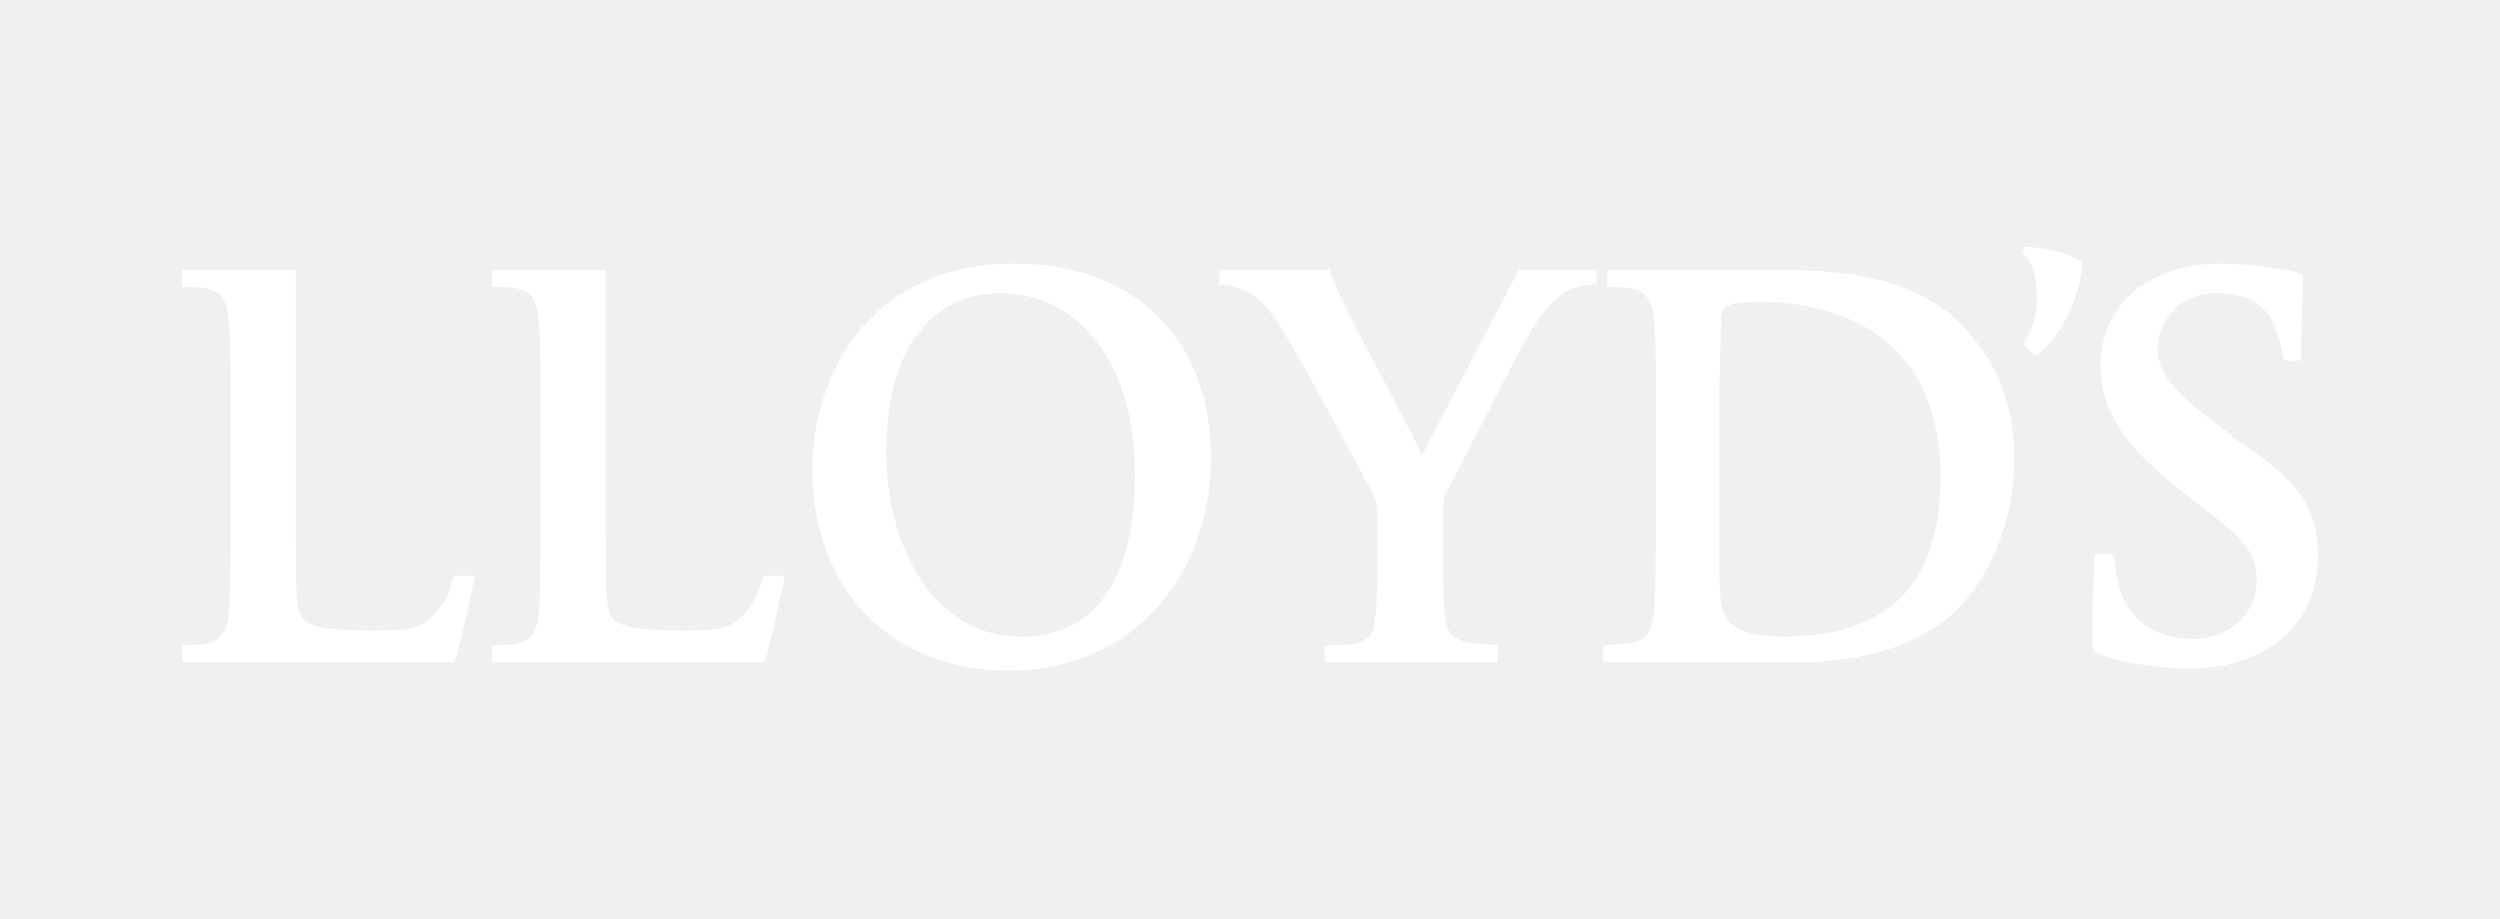
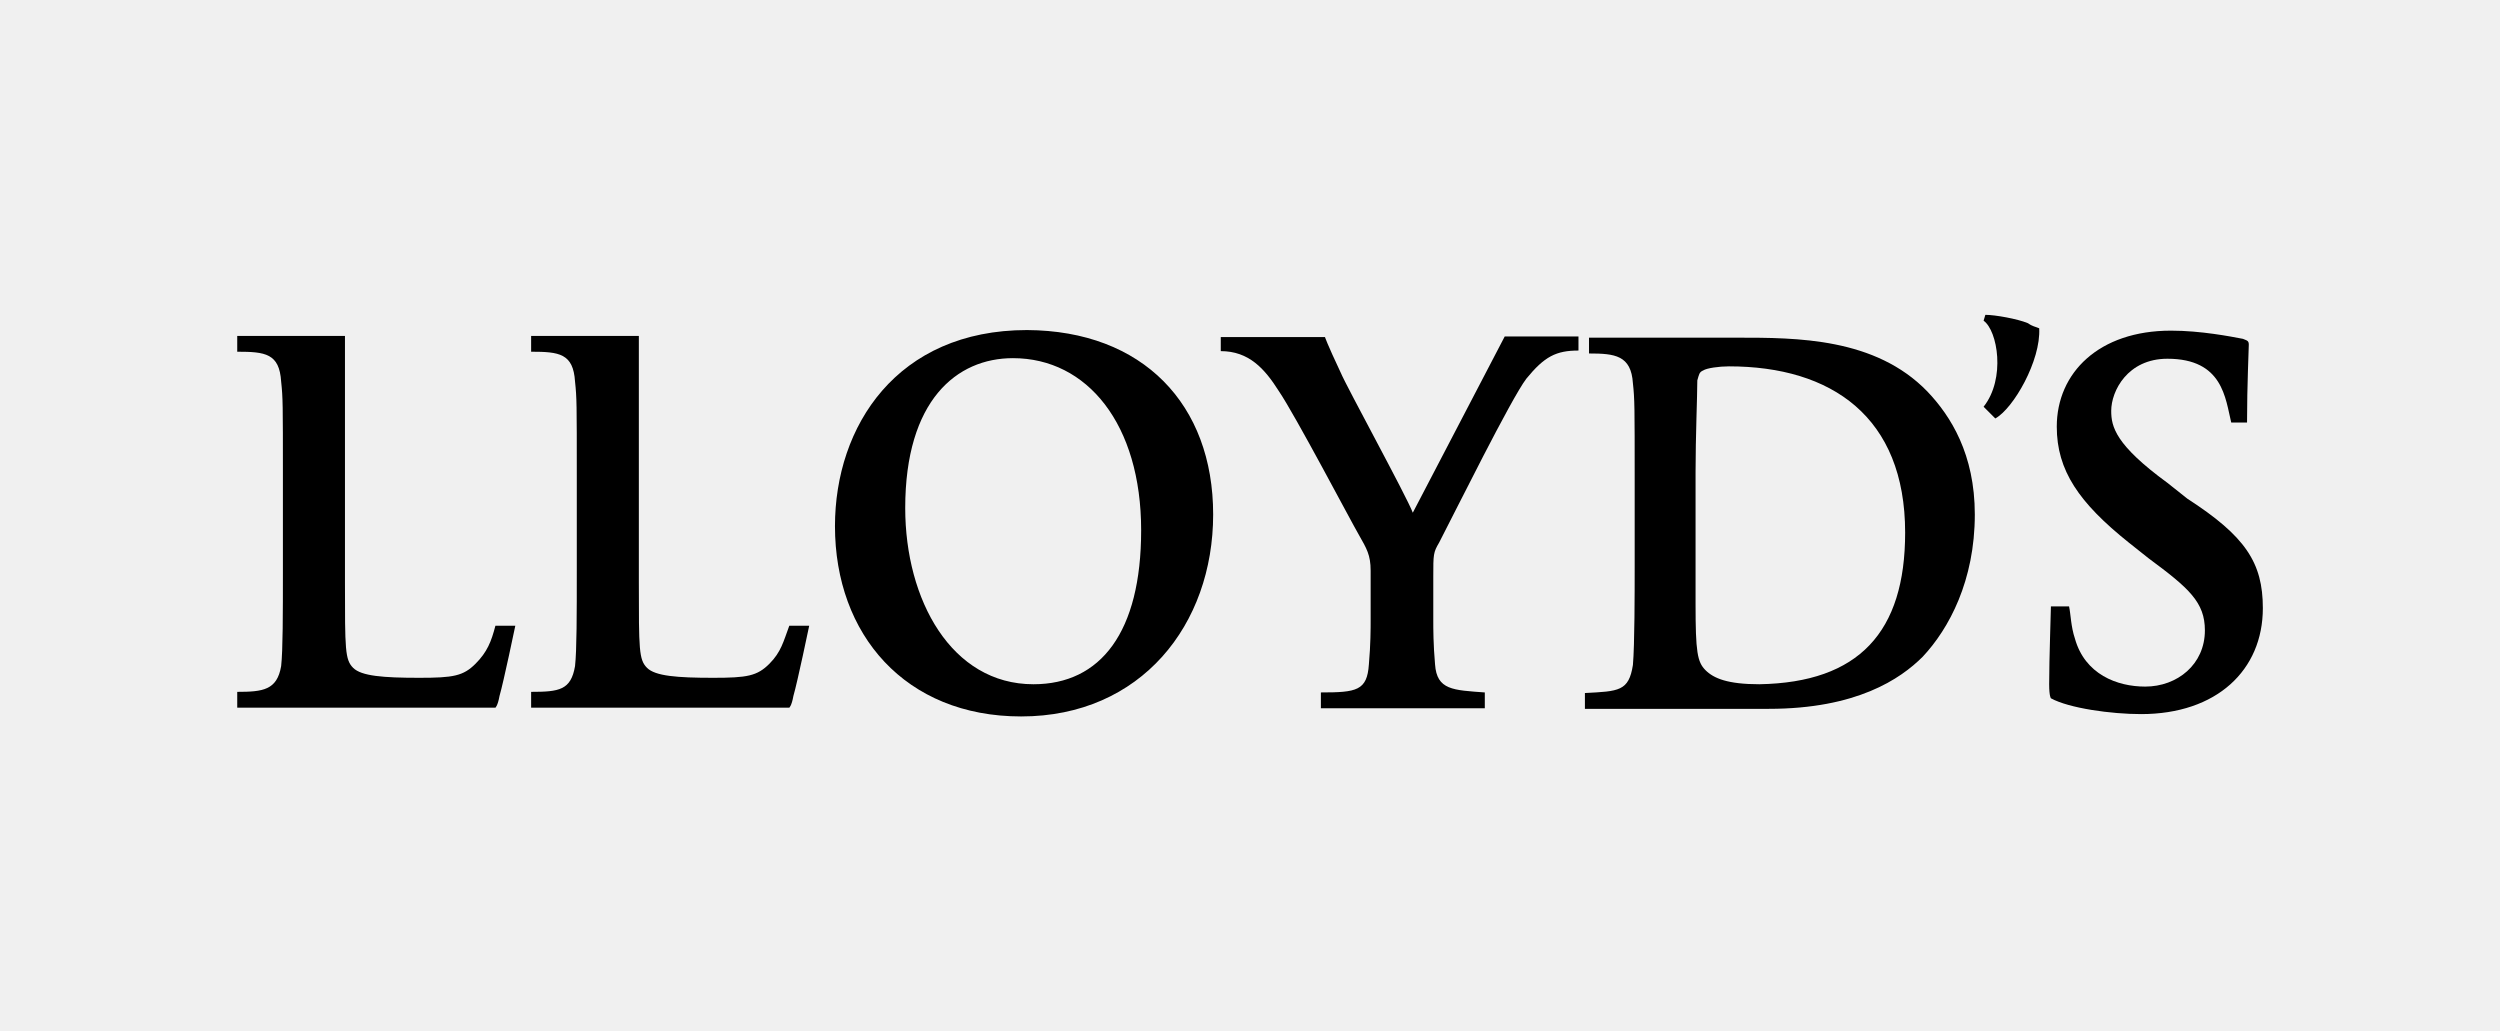
- <svg xmlns="http://www.w3.org/2000/svg" version="1.1" id="svg2" x="0px" y="0px" viewBox="-740 437.6 562 206.4" enable-background="new -740 437.6 562 206.4" xml:space="preserve">
+ <svg xmlns="http://www.w3.org/2000/svg" version="1.1" id="svg2" x="0px" y="0px" viewBox="-792.1 560 2024.1 834.5" enable-background="new -792.1 560 2024.1 834.5" xml:space="preserve">
  <g id="layer1" transform="translate(-660.1986,-57.50089)">
    <g id="g3787" transform="matrix(4.739922,0,0,4.739922,-2459.091,-558.1036)">
-       <path id="path2572" fill="#FFFFFF" d="M600.7,234.6c0.1,1.6-1.3,4-2.2,4.5l-0.6-0.6c1.1-1.4,0.7-3.8,0-4.3l0.1-0.3    c0.5,0,1.6,0.2,2.1,0.4C600.4,234.5,600.5,234.5,600.7,234.6" />
-       <path id="path2574" fill="#FFFFFF" d="M611.9,248.6c0,3.1-2.3,5.3-6.1,5.3c-1.5,0-3.6-0.3-4.5-0.8c0,0-0.1-0.1-0.1-0.7    c0-1.3,0.1-3.6,0.1-3.9h0.9c0.1,0.4,0.1,1,0.3,1.6c0.5,1.8,2.1,2.4,3.5,2.4c1.6,0,3-1.1,3-2.8c0-1.4-0.8-2.1-2.8-3.6l-1-0.8    c-2.5-2-3.6-3.6-3.6-5.8c0-2.7,2.1-4.8,5.7-4.8c1.5,0,3,0.3,3.6,0.4c0.2,0.1,0.3,0.1,0.3,0.3c0,0.3-0.1,2-0.1,3.9h-0.8    c-0.3-1.2-0.4-3.2-3.2-3.2c-2,0-2.8,1.6-2.8,2.6c0,0.8,0.2,1.7,2.8,3.6l1,0.8C611,245,611.9,246.3,611.9,248.6" />
-       <path id="path2576" fill="#FFFFFF" d="M570.7,245.3c-0.3,0.5-0.3,0.6-0.3,1.7c0,0,0,1.7,0,2.2c0,0.4,0,1.2,0.1,2.2    c0.1,1.3,0.9,1.3,2.5,1.4v0.8h-8.2v-0.8c1.8,0,2.3-0.1,2.4-1.4c0.1-1,0.1-1.8,0.1-2.2v-2.5c0-0.8-0.2-1.1-0.6-1.8    c-0.4-0.7-3.2-6-4-7.2c-0.7-1.1-1.5-2-2.9-2V235h5.2c0,0,0.1,0.3,0.8,1.8c0.3,0.7,3.3,6.2,3.6,7l4.6-8.8h3.7v0.7    c-1.1,0-1.7,0.3-2.6,1.4C574.3,238.1,571.5,243.8,570.7,245.3" />
-       <path id="path2578" fill="#FFFFFF" d="M516,236.8c0,0,0,1.3,0,4.9v5.6c0,3.4,0,3.9,0.4,4.3c0.4,0.4,1.5,0.5,3.3,0.5    c1.7,0,2.2-0.1,2.8-0.7c0.6-0.6,0.8-1.1,1-1.9h1c0,0-0.6,2.8-0.8,3.5c-0.1,0.5-0.2,0.6-0.2,0.6h-12.9v-0.8c1.3,0,2-0.1,2.2-1.3    c0.1-0.8,0.1-2.6,0.1-4.8V242c0-3.6,0-3.9-0.1-4.7c-0.1-1.4-0.8-1.5-2.2-1.5V235h5.4V236.8" />
-       <path id="path2580" fill="#FFFFFF" d="M559.4,243.9c0,5.5-3.6,10.1-9.6,10.1c-5.8,0-9.3-4.1-9.3-9.5c0-5,3.1-9.8,9.6-9.8    C555.9,234.7,559.4,238.4,559.4,243.9z M555.8,244.7c0-5.3-2.7-8.6-6.4-8.6c-2.8,0-5.4,2.1-5.4,7.5c0,4.6,2.3,8.8,6.4,8.8    C553.8,252.4,555.8,249.8,555.8,244.7" />
-       <path id="path2582" fill="#FFFFFF" d="M597.5,243.9c0,3.3-1.3,5.7-2.6,7.1c-1.1,1.1-3.3,2.6-7.7,2.6c-2.8,0-9.2,0-9.2,0v-0.8    c1.7-0.1,2.2-0.1,2.4-1.4c0.1-1,0.1-3.7,0.1-4.9v-4.4c0-3.6,0-4-0.1-4.8c-0.1-1.4-0.9-1.5-2.2-1.5V235h7.4c3,0,6.9,0,9.5,2.7    C596.3,239,597.5,240.9,597.5,243.9z M594,244.8c0-5.8-3.7-8.3-8.8-8.3c-0.5,0-1.1,0.1-1.3,0.2c-0.2,0.1-0.2,0.2-0.3,0.5    c0,0.8-0.1,2.8-0.1,4.6v6.6c0,2.4,0.1,2.9,0.5,3.3c0.4,0.4,1.1,0.7,2.7,0.7C591.7,252.3,594,249.8,594,244.8" />
-       <path id="path2584" fill="#FFFFFF" d="M530.7,236.8c0,0,0,1.3,0,4.9v5.6c0,3.4,0,3.9,0.4,4.3c0.4,0.4,1.5,0.5,3.3,0.5    c1.7,0,2.2-0.1,2.8-0.7c0.6-0.6,0.7-1.1,1-1.9h1c0,0-0.6,2.8-0.8,3.5c-0.1,0.5-0.2,0.6-0.2,0.6h-12.9v-0.8c1.4,0,2-0.1,2.2-1.3    c0.1-0.8,0.1-2.6,0.1-4.8V242c0-3.6,0-3.9-0.1-4.7c-0.1-1.4-0.8-1.5-2.2-1.5V235h5.4V236.8" />
+       <path id="path2572" d="M839.3,304.1c0.3,5.5-4.4,13.7-7.5,15.4l-2-2c3.8-4.8,2.4-13,0-14.7l0.3-1c1.7,0,5.5,0.7,7.2,1.4    C838.2,303.8,838.6,303.8,839.3,304.1" />
+       <path id="path2574" d="M877.5,351.9c0,10.6-7.9,18.1-20.8,18.1c-5.1,0-12.3-1-15.4-2.7c0,0-0.3-0.3-0.3-2.4    c0-4.4,0.3-12.3,0.3-13.3h3.1c0.3,1.4,0.3,3.4,1,5.5c1.7,6.1,7.2,8.2,12,8.2c5.5,0,10.2-3.8,10.2-9.6c0-4.8-2.7-7.2-9.6-12.3    l-3.4-2.7c-8.5-6.8-12.3-12.3-12.3-19.8c0-9.2,7.2-16.4,19.5-16.4c5.1,0,10.2,1,12.3,1.4c0.7,0.3,1,0.3,1,1c0,1-0.3,6.8-0.3,13.3    h-2.7c-1-4.1-1.4-10.9-10.9-10.9c-6.8,0-9.6,5.5-9.6,8.9c0,2.7,0.7,5.8,9.6,12.3l3.4,2.7C874.5,339.6,877.5,344.1,877.5,351.9" />
+       <path id="path2576" d="M736.8,340.7c-1,1.7-1,2-1,5.8c0,0,0,5.8,0,7.5c0,1.4,0,4.1,0.3,7.5c0.3,4.4,3.1,4.4,8.5,4.8v2.7h-28v-2.7    c6.1,0,7.9-0.3,8.2-4.8c0.3-3.4,0.3-6.1,0.3-7.5v-8.5c0-2.7-0.7-3.8-2-6.1c-1.4-2.4-10.9-20.5-13.7-24.6c-2.4-3.8-5.1-6.8-9.9-6.8    v-2.4h17.8c0,0,0.3,1,2.7,6.1c1,2.4,11.3,21.2,12.3,23.9l15.7-30.1h12.6v2.4c-3.8,0-5.8,1-8.9,4.8    C749.1,316.1,739.5,335.5,736.8,340.7" />
+       <path id="path2578" d="M549.9,311.6c0,0,0,4.4,0,16.7v19.1c0,11.6,0,13.3,1.4,14.7c1.4,1.4,5.1,1.7,11.3,1.7    c5.8,0,7.5-0.3,9.6-2.4c2-2,2.7-3.8,3.4-6.5h3.4c0,0-2,9.6-2.7,12c-0.3,1.7-0.7,2-0.7,2h-44.1v-2.7c4.4,0,6.8-0.3,7.5-4.4    c0.3-2.7,0.3-8.9,0.3-16.4v-16.1c0-12.3,0-13.3-0.3-16.1c-0.3-4.8-2.7-5.1-7.5-5.1v-2.7h18.4V311.6" />
+       <path id="path2580" d="M698.2,335.9c0,18.8-12.3,34.5-32.8,34.5c-19.8,0-31.8-14-31.8-32.5c0-17.1,10.6-33.5,32.8-33.5    C686.2,304.5,698.2,317.1,698.2,335.9z M685.9,338.6c0-18.1-9.2-29.4-21.9-29.4c-9.6,0-18.4,7.2-18.4,25.6    c0,15.7,7.9,30.1,21.9,30.1C679,364.9,685.9,356,685.9,338.6" />
+       <path id="path2582" d="M828.3,335.9c0,11.3-4.4,19.5-8.9,24.3c-3.8,3.8-11.3,8.9-26.3,8.9c-9.6,0-31.4,0-31.4,0v-2.7    c5.8-0.3,7.5-0.3,8.2-4.8c0.3-3.4,0.3-12.6,0.3-16.7v-15c0-12.3,0-13.7-0.3-16.4c-0.3-4.8-3.1-5.1-7.5-5.1v-2.7h25.3    c10.2,0,23.6,0,32.5,9.2C824.2,319.1,828.3,325.6,828.3,335.9z M816.4,339c0-19.8-12.6-28.4-30.1-28.4c-1.7,0-3.8,0.3-4.4,0.7    c-0.7,0.3-0.7,0.7-1,1.7c0,2.7-0.3,9.6-0.3,15.7v22.5c0,8.2,0.3,9.9,1.7,11.3c1.4,1.4,3.8,2.4,9.2,2.4    C808.5,364.6,816.4,356,816.4,339" />
+       <path id="path2584" d="M600.1,311.6c0,0,0,4.4,0,16.7v19.1c0,11.6,0,13.3,1.4,14.7c1.4,1.4,5.1,1.7,11.3,1.7    c5.8,0,7.5-0.3,9.6-2.4c2-2,2.4-3.8,3.4-6.5h3.4c0,0-2,9.6-2.7,12c-0.3,1.7-0.7,2-0.7,2h-44.1v-2.7c4.8,0,6.8-0.3,7.5-4.4    c0.3-2.7,0.3-8.9,0.3-16.4v-16.1c0-12.3,0-13.3-0.3-16.1c-0.3-4.8-2.7-5.1-7.5-5.1v-2.7h18.4V311.6" />
    </g>
  </g>
</svg>
